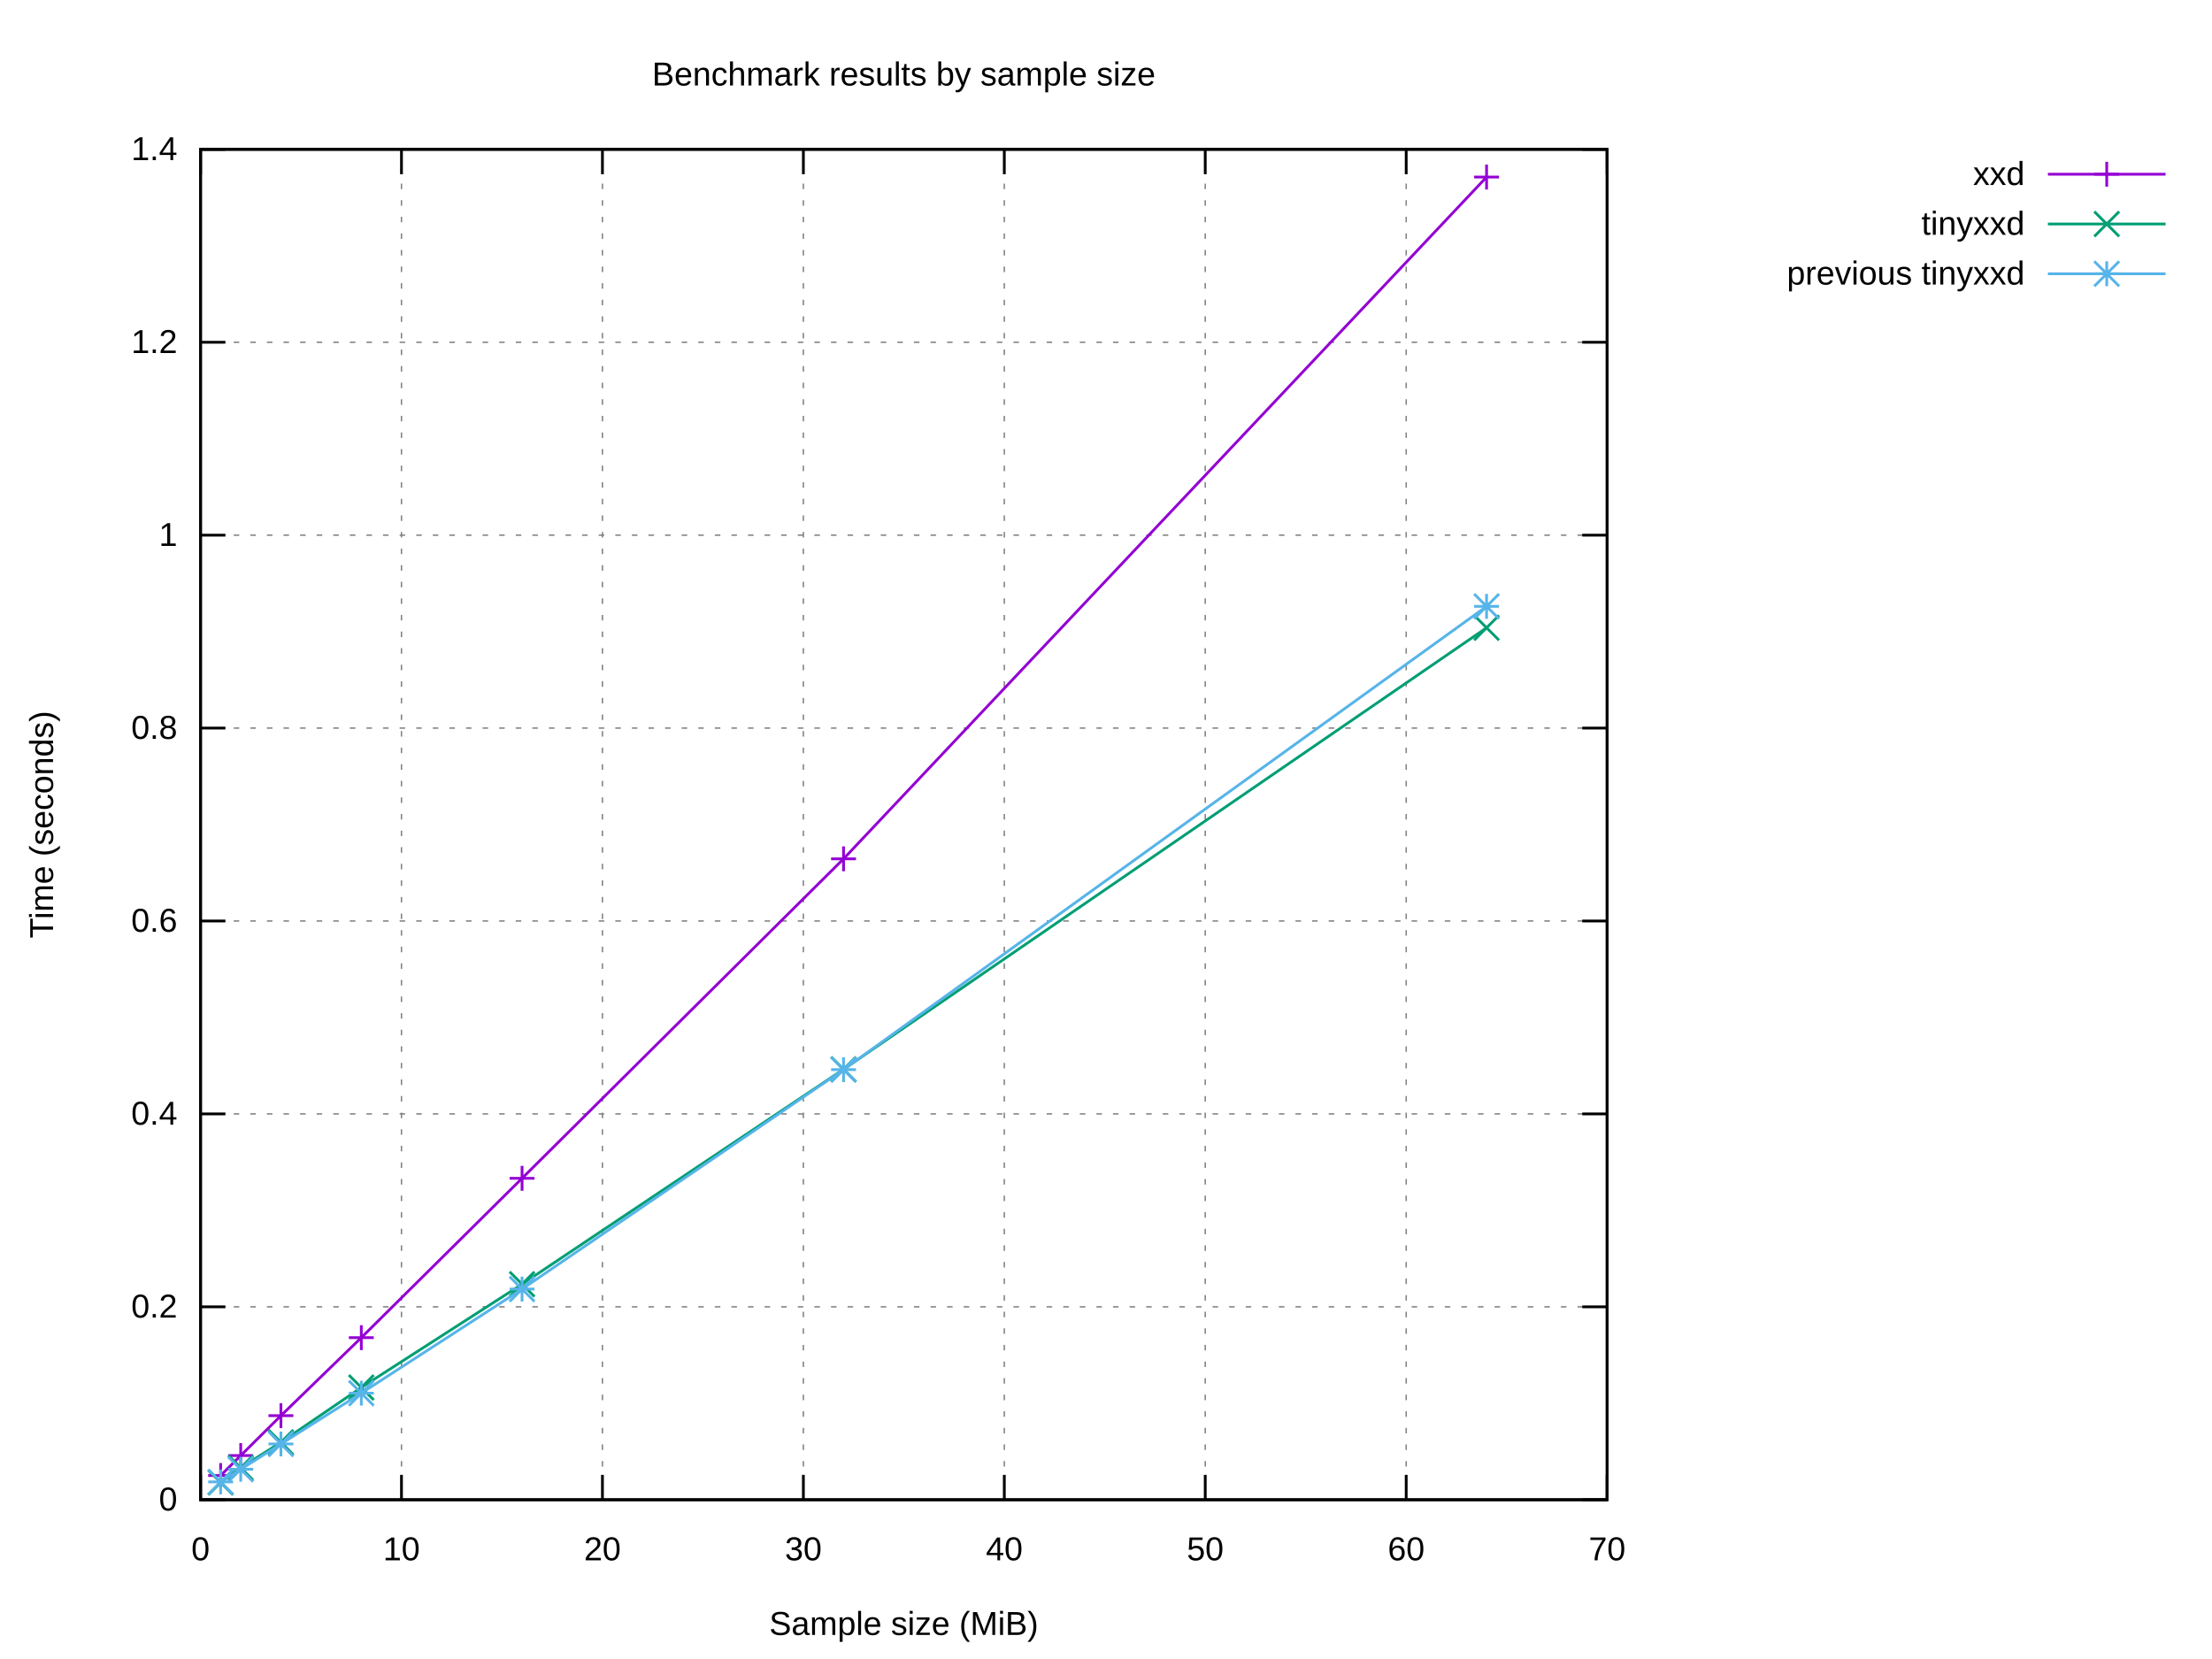
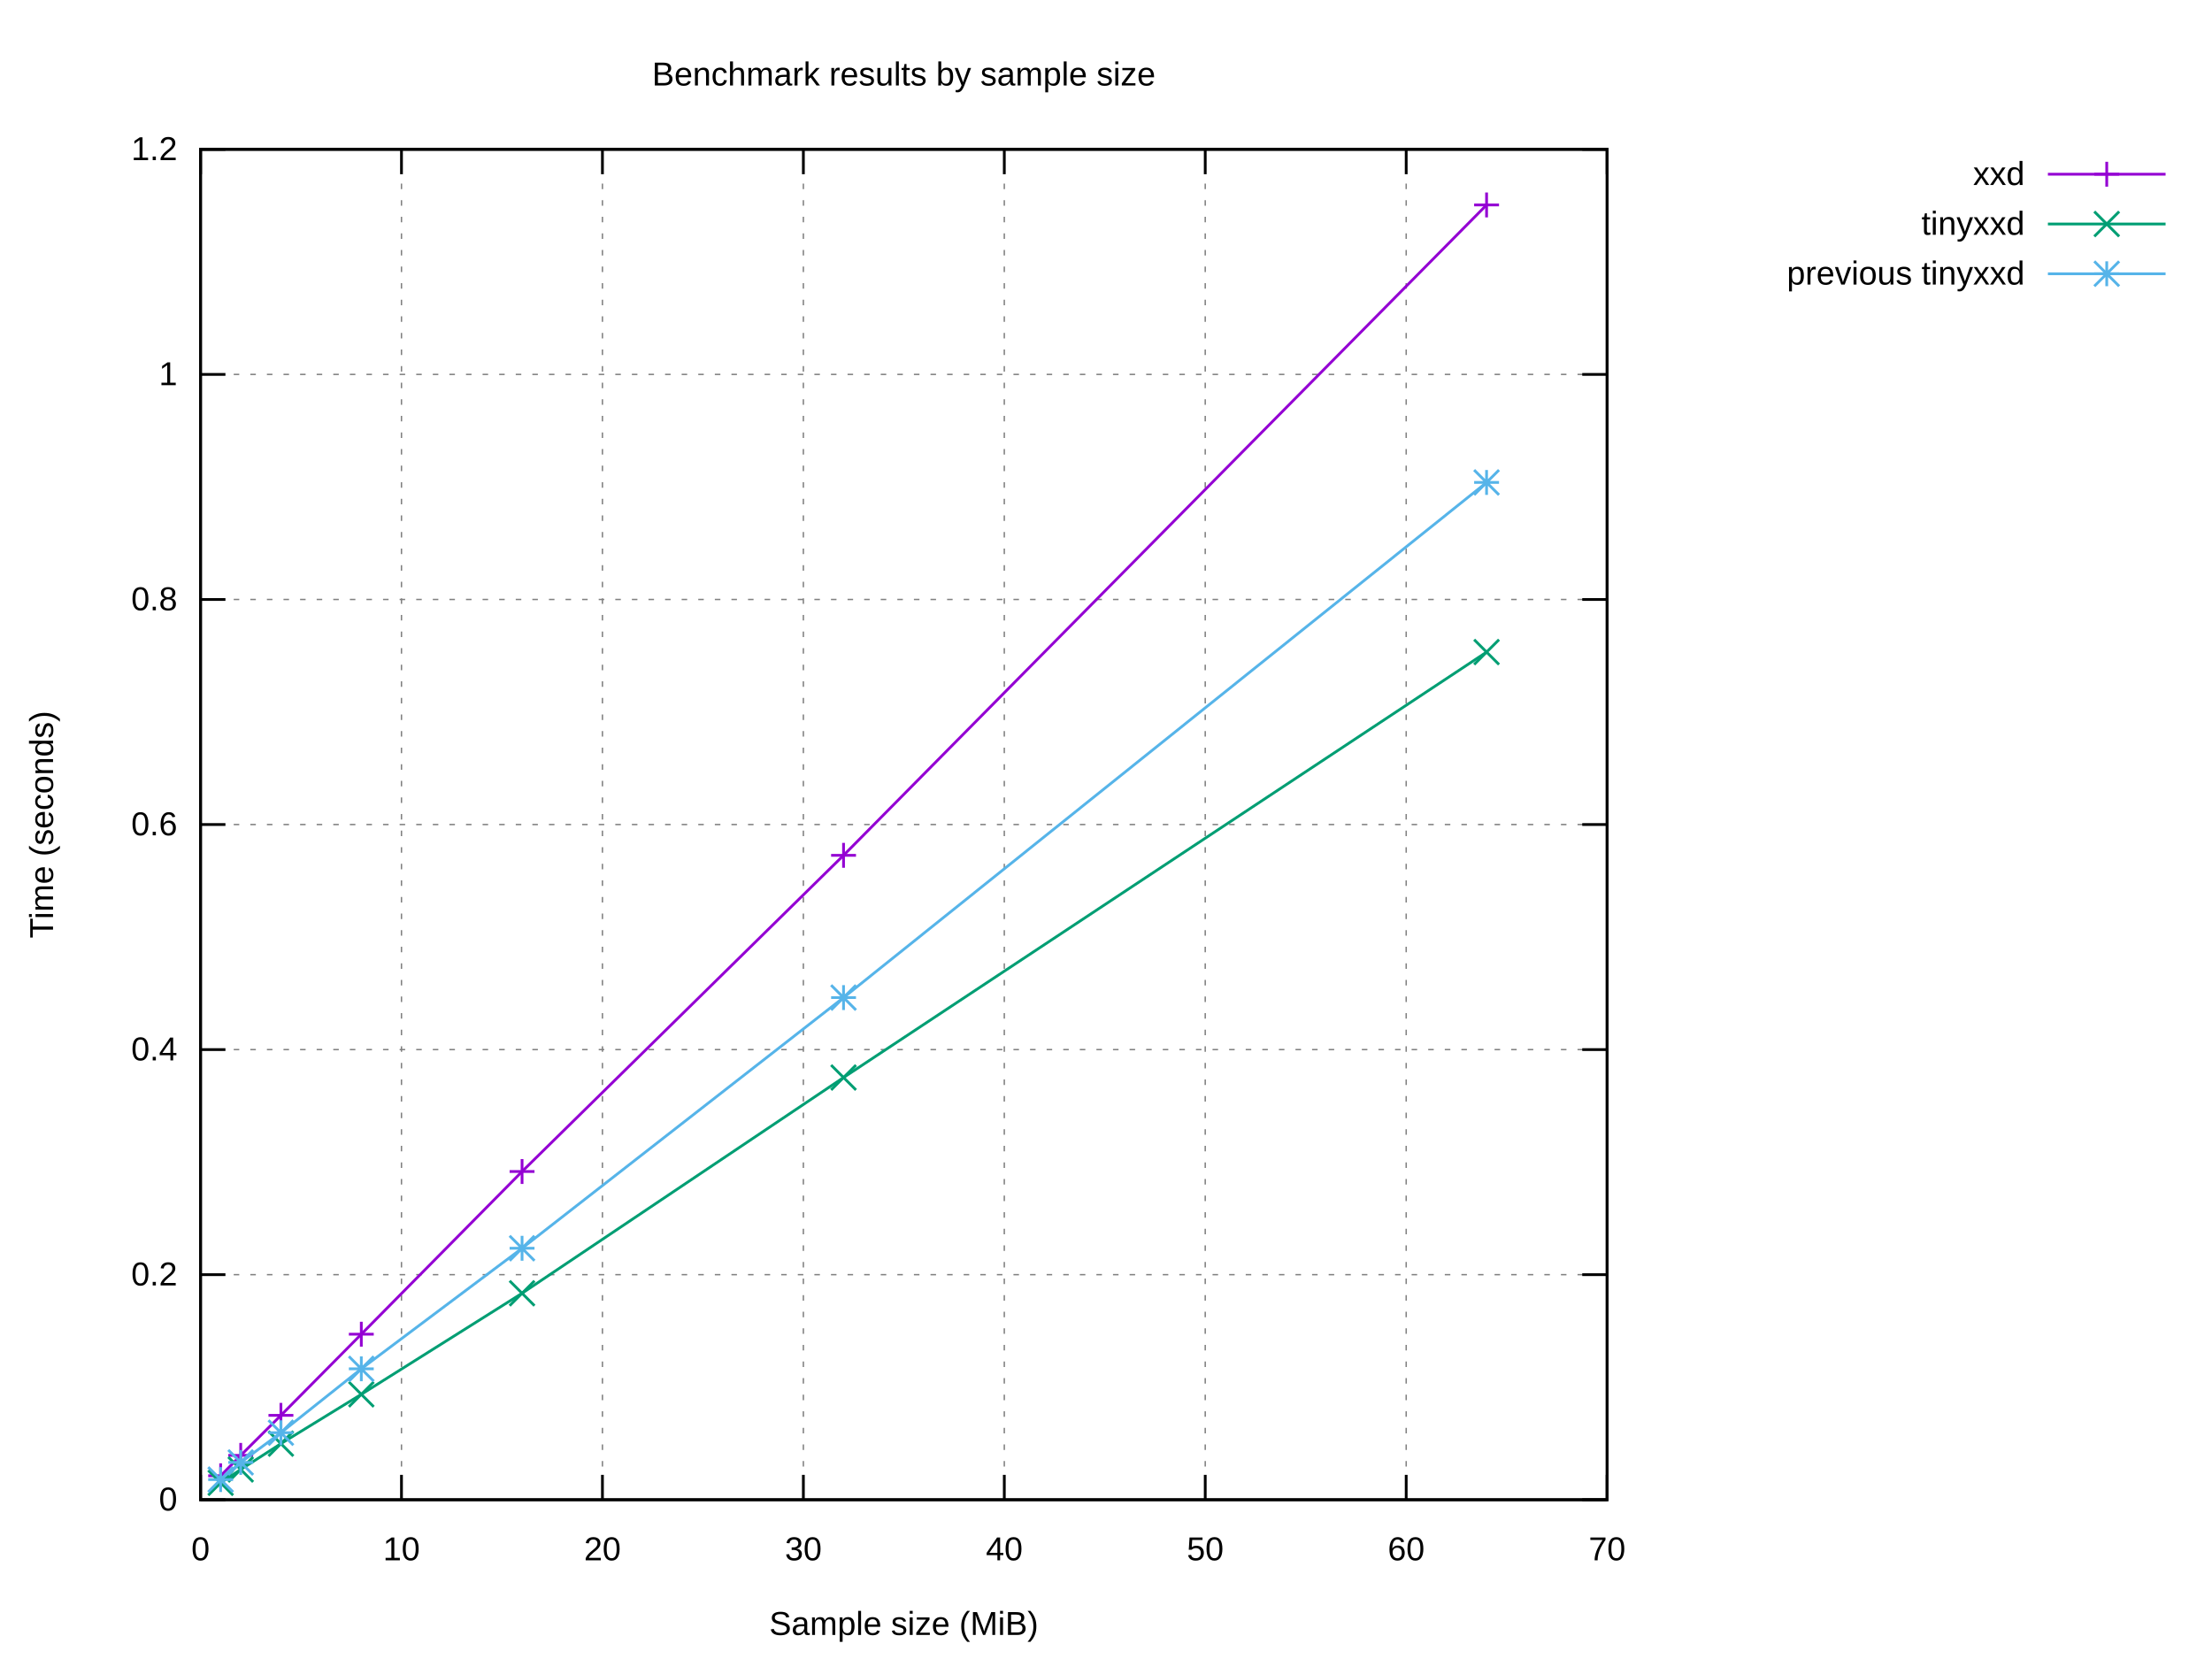
<svg xmlns="http://www.w3.org/2000/svg" xmlns:xlink="http://www.w3.org/1999/xlink" width="800" height="600" viewBox="0 0 800 600">
  <g id="gnuplot_canvas">
    <rect x="0" y="0" width="800" height="600" fill="#ffffff" />
    <defs>
      <circle id="gpDot" r="0.5" stroke-width="0.5" stroke="currentColor" />
      <path id="gpPt0" stroke-width="0.222" stroke="currentColor" d="M-1,0 h2 M0,-1 v2" />
      <path id="gpPt1" stroke-width="0.222" stroke="currentColor" d="M-1,-1 L1,1 M1,-1 L-1,1" />
      <path id="gpPt2" stroke-width="0.222" stroke="currentColor" d="M-1,0 L1,0 M0,-1 L0,1 M-1,-1 L1,1 M-1,1 L1,-1" />
      <rect id="gpPt3" stroke-width="0.222" stroke="currentColor" x="-1" y="-1" width="2" height="2" />
      <rect id="gpPt4" stroke-width="0.222" stroke="currentColor" fill="currentColor" x="-1" y="-1" width="2" height="2" />
      <circle id="gpPt5" stroke-width="0.222" stroke="currentColor" cx="0" cy="0" r="1" />
      <use xlink:href="#gpPt5" id="gpPt6" fill="currentColor" stroke="none" />
      <path id="gpPt7" stroke-width="0.222" stroke="currentColor" d="M0,-1.33 L-1.33,0.67 L1.33,0.67 z" />
      <use xlink:href="#gpPt7" id="gpPt8" fill="currentColor" stroke="none" />
      <use xlink:href="#gpPt7" id="gpPt9" stroke="currentColor" transform="rotate(180)" />
      <use xlink:href="#gpPt9" id="gpPt10" fill="currentColor" stroke="none" />
      <use xlink:href="#gpPt3" id="gpPt11" stroke="currentColor" transform="rotate(45)" />
      <use xlink:href="#gpPt11" id="gpPt12" fill="currentColor" stroke="none" />
      <path id="gpPt13" stroke-width="0.222" stroke="currentColor" d="M0,1.330 L1.265,0.411 L0.782,-1.067 L-0.782,-1.076 L-1.265,0.411 z" />
      <use xlink:href="#gpPt13" id="gpPt14" fill="currentColor" stroke="none" />
      <filter id="textbox" filterUnits="objectBoundingBox" x="0" y="0" height="1" width="1">
        <feFlood flood-color="#FFFFFF" flood-opacity="1" result="bgnd" />
        <feComposite in="SourceGraphic" in2="bgnd" operator="atop" />
      </filter>
      <filter id="greybox" filterUnits="objectBoundingBox" x="0" y="0" height="1" width="1">
        <feFlood flood-color="lightgrey" flood-opacity="1" result="grey" />
        <feComposite in="SourceGraphic" in2="grey" operator="atop" />
      </filter>
    </defs>
    <g fill="none" color="#FFFFFF" stroke="currentColor" stroke-width="1.00" stroke-linecap="butt" stroke-linejoin="miter">
</g>
    <g fill="none" color="black" stroke="currentColor" stroke-width="1.00" stroke-linecap="butt" stroke-linejoin="miter">
</g>
    <g fill="none" color="black" stroke="black" stroke-width="0.50" stroke-linecap="butt" stroke-linejoin="miter">
</g>
    <g fill="none" color="gray" stroke="currentColor" stroke-width="0.50" stroke-linecap="butt" stroke-linejoin="miter">
      <path stroke="gray" stroke-dasharray="2,4" class="gridline" d="M72.53,542.40 L581.24,542.40  " />
    </g>
    <g fill="none" color="gray" stroke="gray" stroke-width="1.00" stroke-linecap="butt" stroke-linejoin="miter">
</g>
    <g fill="none" color="black" stroke="currentColor" stroke-width="1.00" stroke-linecap="butt" stroke-linejoin="miter">
      <path stroke="black" d="M72.53,542.40 L81.53,542.40 M581.24,542.40 L572.24,542.40  " />
      <g transform="translate(64.14,546.30)" stroke="none" fill="black" font-family="Arial" font-size="12.00" text-anchor="end">
        <text>
          <tspan font-family="Arial"> 0</tspan>
        </text>
      </g>
    </g>
    <g fill="none" color="black" stroke="currentColor" stroke-width="1.00" stroke-linecap="butt" stroke-linejoin="miter">
</g>
    <g fill="none" color="black" stroke="black" stroke-width="0.50" stroke-linecap="butt" stroke-linejoin="miter">
</g>
    <g fill="none" color="gray" stroke="currentColor" stroke-width="0.50" stroke-linecap="butt" stroke-linejoin="miter">
-       <path stroke="gray" stroke-dasharray="2,4" class="gridline" d="M72.53,472.63 L581.24,472.63  " />
-     </g>
-     <g fill="none" color="gray" stroke="gray" stroke-width="1.00" stroke-linecap="butt" stroke-linejoin="miter">
- </g>
-     <g fill="none" color="black" stroke="currentColor" stroke-width="1.00" stroke-linecap="butt" stroke-linejoin="miter">
-       <path stroke="black" d="M72.53,472.63 L81.53,472.63 M581.24,472.63 L572.24,472.63  " />
-       <g transform="translate(64.14,476.53)" stroke="none" fill="black" font-family="Arial" font-size="12.00" text-anchor="end">
+       <path stroke="gray" stroke-dasharray="2,4" class="gridline" d="M72.53,461.00 L581.24,461.00  " />
+     </g>
+     <g fill="none" color="gray" stroke="gray" stroke-width="1.00" stroke-linecap="butt" stroke-linejoin="miter">
+ </g>
+     <g fill="none" color="black" stroke="currentColor" stroke-width="1.00" stroke-linecap="butt" stroke-linejoin="miter">
+       <path stroke="black" d="M72.53,461.00 L81.53,461.00 M581.24,461.00 L572.24,461.00  " />
+       <g transform="translate(64.14,464.90)" stroke="none" fill="black" font-family="Arial" font-size="12.00" text-anchor="end">
        <text>
          <tspan font-family="Arial"> 0.2</tspan>
        </text>
      </g>
    </g>
    <g fill="none" color="black" stroke="currentColor" stroke-width="1.00" stroke-linecap="butt" stroke-linejoin="miter">
</g>
    <g fill="none" color="black" stroke="black" stroke-width="0.50" stroke-linecap="butt" stroke-linejoin="miter">
</g>
    <g fill="none" color="gray" stroke="currentColor" stroke-width="0.50" stroke-linecap="butt" stroke-linejoin="miter">
-       <path stroke="gray" stroke-dasharray="2,4" class="gridline" d="M72.53,402.86 L581.24,402.86  " />
-     </g>
-     <g fill="none" color="gray" stroke="gray" stroke-width="1.00" stroke-linecap="butt" stroke-linejoin="miter">
- </g>
-     <g fill="none" color="black" stroke="currentColor" stroke-width="1.00" stroke-linecap="butt" stroke-linejoin="miter">
-       <path stroke="black" d="M72.53,402.86 L81.53,402.86 M581.24,402.86 L572.24,402.86  " />
-       <g transform="translate(64.14,406.76)" stroke="none" fill="black" font-family="Arial" font-size="12.00" text-anchor="end">
+       <path stroke="gray" stroke-dasharray="2,4" class="gridline" d="M72.53,379.60 L581.24,379.60  " />
+     </g>
+     <g fill="none" color="gray" stroke="gray" stroke-width="1.00" stroke-linecap="butt" stroke-linejoin="miter">
+ </g>
+     <g fill="none" color="black" stroke="currentColor" stroke-width="1.00" stroke-linecap="butt" stroke-linejoin="miter">
+       <path stroke="black" d="M72.53,379.60 L81.53,379.60 M581.24,379.60 L572.24,379.60  " />
+       <g transform="translate(64.14,383.50)" stroke="none" fill="black" font-family="Arial" font-size="12.00" text-anchor="end">
        <text>
          <tspan font-family="Arial"> 0.4</tspan>
        </text>
      </g>
    </g>
    <g fill="none" color="black" stroke="currentColor" stroke-width="1.00" stroke-linecap="butt" stroke-linejoin="miter">
</g>
    <g fill="none" color="black" stroke="black" stroke-width="0.50" stroke-linecap="butt" stroke-linejoin="miter">
</g>
    <g fill="none" color="gray" stroke="currentColor" stroke-width="0.50" stroke-linecap="butt" stroke-linejoin="miter">
-       <path stroke="gray" stroke-dasharray="2,4" class="gridline" d="M72.53,333.09 L581.24,333.09  " />
-     </g>
-     <g fill="none" color="gray" stroke="gray" stroke-width="1.00" stroke-linecap="butt" stroke-linejoin="miter">
- </g>
-     <g fill="none" color="black" stroke="currentColor" stroke-width="1.00" stroke-linecap="butt" stroke-linejoin="miter">
-       <path stroke="black" d="M72.53,333.09 L81.53,333.09 M581.24,333.09 L572.24,333.09  " />
-       <g transform="translate(64.14,336.99)" stroke="none" fill="black" font-family="Arial" font-size="12.00" text-anchor="end">
+       <path stroke="gray" stroke-dasharray="2,4" class="gridline" d="M72.53,298.20 L581.24,298.20  " />
+     </g>
+     <g fill="none" color="gray" stroke="gray" stroke-width="1.00" stroke-linecap="butt" stroke-linejoin="miter">
+ </g>
+     <g fill="none" color="black" stroke="currentColor" stroke-width="1.00" stroke-linecap="butt" stroke-linejoin="miter">
+       <path stroke="black" d="M72.53,298.20 L81.53,298.20 M581.24,298.20 L572.24,298.20  " />
+       <g transform="translate(64.14,302.10)" stroke="none" fill="black" font-family="Arial" font-size="12.00" text-anchor="end">
        <text>
          <tspan font-family="Arial"> 0.6</tspan>
        </text>
      </g>
    </g>
    <g fill="none" color="black" stroke="currentColor" stroke-width="1.00" stroke-linecap="butt" stroke-linejoin="miter">
</g>
    <g fill="none" color="black" stroke="black" stroke-width="0.50" stroke-linecap="butt" stroke-linejoin="miter">
</g>
    <g fill="none" color="gray" stroke="currentColor" stroke-width="0.50" stroke-linecap="butt" stroke-linejoin="miter">
-       <path stroke="gray" stroke-dasharray="2,4" class="gridline" d="M72.53,263.32 L581.24,263.32  " />
-     </g>
-     <g fill="none" color="gray" stroke="gray" stroke-width="1.00" stroke-linecap="butt" stroke-linejoin="miter">
- </g>
-     <g fill="none" color="black" stroke="currentColor" stroke-width="1.00" stroke-linecap="butt" stroke-linejoin="miter">
-       <path stroke="black" d="M72.53,263.32 L81.53,263.32 M581.24,263.32 L572.24,263.32  " />
-       <g transform="translate(64.14,267.22)" stroke="none" fill="black" font-family="Arial" font-size="12.00" text-anchor="end">
+       <path stroke="gray" stroke-dasharray="2,4" class="gridline" d="M72.53,216.81 L581.24,216.81  " />
+     </g>
+     <g fill="none" color="gray" stroke="gray" stroke-width="1.00" stroke-linecap="butt" stroke-linejoin="miter">
+ </g>
+     <g fill="none" color="black" stroke="currentColor" stroke-width="1.00" stroke-linecap="butt" stroke-linejoin="miter">
+       <path stroke="black" d="M72.53,216.81 L81.53,216.81 M581.24,216.81 L572.24,216.81  " />
+       <g transform="translate(64.14,220.71)" stroke="none" fill="black" font-family="Arial" font-size="12.00" text-anchor="end">
        <text>
          <tspan font-family="Arial"> 0.8</tspan>
        </text>
      </g>
    </g>
    <g fill="none" color="black" stroke="currentColor" stroke-width="1.00" stroke-linecap="butt" stroke-linejoin="miter">
</g>
    <g fill="none" color="black" stroke="black" stroke-width="0.50" stroke-linecap="butt" stroke-linejoin="miter">
</g>
    <g fill="none" color="gray" stroke="currentColor" stroke-width="0.50" stroke-linecap="butt" stroke-linejoin="miter">
-       <path stroke="gray" stroke-dasharray="2,4" class="gridline" d="M72.53,193.55 L581.24,193.55  " />
-     </g>
-     <g fill="none" color="gray" stroke="gray" stroke-width="1.00" stroke-linecap="butt" stroke-linejoin="miter">
- </g>
-     <g fill="none" color="black" stroke="currentColor" stroke-width="1.00" stroke-linecap="butt" stroke-linejoin="miter">
-       <path stroke="black" d="M72.53,193.55 L81.53,193.55 M581.24,193.55 L572.24,193.55  " />
-       <g transform="translate(64.14,197.45)" stroke="none" fill="black" font-family="Arial" font-size="12.00" text-anchor="end">
+       <path stroke="gray" stroke-dasharray="2,4" class="gridline" d="M72.53,135.41 L581.24,135.41  " />
+     </g>
+     <g fill="none" color="gray" stroke="gray" stroke-width="1.00" stroke-linecap="butt" stroke-linejoin="miter">
+ </g>
+     <g fill="none" color="black" stroke="currentColor" stroke-width="1.00" stroke-linecap="butt" stroke-linejoin="miter">
+       <path stroke="black" d="M72.53,135.41 L81.53,135.41 M581.24,135.41 L572.24,135.41  " />
+       <g transform="translate(64.14,139.31)" stroke="none" fill="black" font-family="Arial" font-size="12.00" text-anchor="end">
        <text>
          <tspan font-family="Arial"> 1</tspan>
-         </text>
-       </g>
-     </g>
-     <g fill="none" color="black" stroke="currentColor" stroke-width="1.00" stroke-linecap="butt" stroke-linejoin="miter">
- </g>
-     <g fill="none" color="black" stroke="black" stroke-width="0.50" stroke-linecap="butt" stroke-linejoin="miter">
- </g>
-     <g fill="none" color="gray" stroke="currentColor" stroke-width="0.50" stroke-linecap="butt" stroke-linejoin="miter">
-       <path stroke="gray" stroke-dasharray="2,4" class="gridline" d="M72.53,123.78 L581.24,123.78  " />
-     </g>
-     <g fill="none" color="gray" stroke="gray" stroke-width="1.00" stroke-linecap="butt" stroke-linejoin="miter">
- </g>
-     <g fill="none" color="black" stroke="currentColor" stroke-width="1.00" stroke-linecap="butt" stroke-linejoin="miter">
-       <path stroke="black" d="M72.53,123.78 L81.53,123.78 M581.24,123.78 L572.24,123.78  " />
-       <g transform="translate(64.14,127.68)" stroke="none" fill="black" font-family="Arial" font-size="12.00" text-anchor="end">
-         <text>
-           <tspan font-family="Arial"> 1.2</tspan>
        </text>
      </g>
    </g>
    <g fill="none" color="black" stroke="currentColor" stroke-width="1.00" stroke-linecap="butt" stroke-linejoin="miter">
</g>
    <g fill="none" color="black" stroke="black" stroke-width="0.50" stroke-linecap="butt" stroke-linejoin="miter">
</g>
    <g fill="none" color="gray" stroke="currentColor" stroke-width="0.50" stroke-linecap="butt" stroke-linejoin="miter">
      <path stroke="gray" stroke-dasharray="2,4" class="gridline" d="M72.53,54.01 L581.24,54.01  " />
    </g>
    <g fill="none" color="gray" stroke="gray" stroke-width="1.00" stroke-linecap="butt" stroke-linejoin="miter">
</g>
    <g fill="none" color="black" stroke="currentColor" stroke-width="1.00" stroke-linecap="butt" stroke-linejoin="miter">
      <path stroke="black" d="M72.53,54.01 L81.53,54.01 M581.24,54.01 L572.24,54.01  " />
      <g transform="translate(64.14,57.91)" stroke="none" fill="black" font-family="Arial" font-size="12.00" text-anchor="end">
        <text>
-           <tspan font-family="Arial"> 1.4</tspan>
+           <tspan font-family="Arial"> 1.2</tspan>
        </text>
      </g>
    </g>
    <g fill="none" color="black" stroke="currentColor" stroke-width="1.00" stroke-linecap="butt" stroke-linejoin="miter">
</g>
    <g fill="none" color="black" stroke="black" stroke-width="0.50" stroke-linecap="butt" stroke-linejoin="miter">
</g>
    <g fill="none" color="gray" stroke="currentColor" stroke-width="0.50" stroke-linecap="butt" stroke-linejoin="miter">
      <path stroke="gray" stroke-dasharray="2,4" class="gridline" d="M72.53,542.40 L72.53,54.01  " />
    </g>
    <g fill="none" color="gray" stroke="gray" stroke-width="1.00" stroke-linecap="butt" stroke-linejoin="miter">
</g>
    <g fill="none" color="black" stroke="currentColor" stroke-width="1.00" stroke-linecap="butt" stroke-linejoin="miter">
      <path stroke="black" d="M72.53,542.40 L72.53,533.40 M72.53,54.01 L72.53,63.01  " />
      <g transform="translate(72.53,564.30)" stroke="none" fill="black" font-family="Arial" font-size="12.00" text-anchor="middle">
        <text>
          <tspan font-family="Arial"> 0</tspan>
        </text>
      </g>
    </g>
    <g fill="none" color="black" stroke="currentColor" stroke-width="1.00" stroke-linecap="butt" stroke-linejoin="miter">
</g>
    <g fill="none" color="black" stroke="black" stroke-width="0.50" stroke-linecap="butt" stroke-linejoin="miter">
</g>
    <g fill="none" color="gray" stroke="currentColor" stroke-width="0.50" stroke-linecap="butt" stroke-linejoin="miter">
      <path stroke="gray" stroke-dasharray="2,4" class="gridline" d="M145.20,542.40 L145.20,54.01  " />
    </g>
    <g fill="none" color="gray" stroke="gray" stroke-width="1.00" stroke-linecap="butt" stroke-linejoin="miter">
</g>
    <g fill="none" color="black" stroke="currentColor" stroke-width="1.00" stroke-linecap="butt" stroke-linejoin="miter">
      <path stroke="black" d="M145.20,542.40 L145.20,533.40 M145.20,54.01 L145.20,63.01  " />
      <g transform="translate(145.20,564.30)" stroke="none" fill="black" font-family="Arial" font-size="12.00" text-anchor="middle">
        <text>
          <tspan font-family="Arial"> 10</tspan>
        </text>
      </g>
    </g>
    <g fill="none" color="black" stroke="currentColor" stroke-width="1.00" stroke-linecap="butt" stroke-linejoin="miter">
</g>
    <g fill="none" color="black" stroke="black" stroke-width="0.50" stroke-linecap="butt" stroke-linejoin="miter">
</g>
    <g fill="none" color="gray" stroke="currentColor" stroke-width="0.50" stroke-linecap="butt" stroke-linejoin="miter">
      <path stroke="gray" stroke-dasharray="2,4" class="gridline" d="M217.88,542.40 L217.88,54.01  " />
    </g>
    <g fill="none" color="gray" stroke="gray" stroke-width="1.00" stroke-linecap="butt" stroke-linejoin="miter">
</g>
    <g fill="none" color="black" stroke="currentColor" stroke-width="1.00" stroke-linecap="butt" stroke-linejoin="miter">
      <path stroke="black" d="M217.88,542.40 L217.88,533.40 M217.88,54.01 L217.88,63.01  " />
      <g transform="translate(217.88,564.30)" stroke="none" fill="black" font-family="Arial" font-size="12.00" text-anchor="middle">
        <text>
          <tspan font-family="Arial"> 20</tspan>
        </text>
      </g>
    </g>
    <g fill="none" color="black" stroke="currentColor" stroke-width="1.00" stroke-linecap="butt" stroke-linejoin="miter">
</g>
    <g fill="none" color="black" stroke="black" stroke-width="0.50" stroke-linecap="butt" stroke-linejoin="miter">
</g>
    <g fill="none" color="gray" stroke="currentColor" stroke-width="0.50" stroke-linecap="butt" stroke-linejoin="miter">
      <path stroke="gray" stroke-dasharray="2,4" class="gridline" d="M290.55,542.40 L290.55,54.01  " />
    </g>
    <g fill="none" color="gray" stroke="gray" stroke-width="1.00" stroke-linecap="butt" stroke-linejoin="miter">
</g>
    <g fill="none" color="black" stroke="currentColor" stroke-width="1.00" stroke-linecap="butt" stroke-linejoin="miter">
      <path stroke="black" d="M290.55,542.40 L290.55,533.40 M290.55,54.01 L290.55,63.01  " />
      <g transform="translate(290.55,564.30)" stroke="none" fill="black" font-family="Arial" font-size="12.00" text-anchor="middle">
        <text>
          <tspan font-family="Arial"> 30</tspan>
        </text>
      </g>
    </g>
    <g fill="none" color="black" stroke="currentColor" stroke-width="1.00" stroke-linecap="butt" stroke-linejoin="miter">
</g>
    <g fill="none" color="black" stroke="black" stroke-width="0.50" stroke-linecap="butt" stroke-linejoin="miter">
</g>
    <g fill="none" color="gray" stroke="currentColor" stroke-width="0.50" stroke-linecap="butt" stroke-linejoin="miter">
      <path stroke="gray" stroke-dasharray="2,4" class="gridline" d="M363.22,542.40 L363.22,54.01  " />
    </g>
    <g fill="none" color="gray" stroke="gray" stroke-width="1.00" stroke-linecap="butt" stroke-linejoin="miter">
</g>
    <g fill="none" color="black" stroke="currentColor" stroke-width="1.00" stroke-linecap="butt" stroke-linejoin="miter">
      <path stroke="black" d="M363.22,542.40 L363.22,533.40 M363.22,54.01 L363.22,63.01  " />
      <g transform="translate(363.22,564.30)" stroke="none" fill="black" font-family="Arial" font-size="12.00" text-anchor="middle">
        <text>
          <tspan font-family="Arial"> 40</tspan>
        </text>
      </g>
    </g>
    <g fill="none" color="black" stroke="currentColor" stroke-width="1.00" stroke-linecap="butt" stroke-linejoin="miter">
</g>
    <g fill="none" color="black" stroke="black" stroke-width="0.50" stroke-linecap="butt" stroke-linejoin="miter">
</g>
    <g fill="none" color="gray" stroke="currentColor" stroke-width="0.50" stroke-linecap="butt" stroke-linejoin="miter">
      <path stroke="gray" stroke-dasharray="2,4" class="gridline" d="M435.89,542.40 L435.89,54.01  " />
    </g>
    <g fill="none" color="gray" stroke="gray" stroke-width="1.00" stroke-linecap="butt" stroke-linejoin="miter">
</g>
    <g fill="none" color="black" stroke="currentColor" stroke-width="1.00" stroke-linecap="butt" stroke-linejoin="miter">
      <path stroke="black" d="M435.89,542.40 L435.89,533.40 M435.89,54.01 L435.89,63.01  " />
      <g transform="translate(435.89,564.30)" stroke="none" fill="black" font-family="Arial" font-size="12.00" text-anchor="middle">
        <text>
          <tspan font-family="Arial"> 50</tspan>
        </text>
      </g>
    </g>
    <g fill="none" color="black" stroke="currentColor" stroke-width="1.00" stroke-linecap="butt" stroke-linejoin="miter">
</g>
    <g fill="none" color="black" stroke="black" stroke-width="0.50" stroke-linecap="butt" stroke-linejoin="miter">
</g>
    <g fill="none" color="gray" stroke="currentColor" stroke-width="0.50" stroke-linecap="butt" stroke-linejoin="miter">
      <path stroke="gray" stroke-dasharray="2,4" class="gridline" d="M508.57,542.40 L508.57,54.01  " />
    </g>
    <g fill="none" color="gray" stroke="gray" stroke-width="1.00" stroke-linecap="butt" stroke-linejoin="miter">
</g>
    <g fill="none" color="black" stroke="currentColor" stroke-width="1.00" stroke-linecap="butt" stroke-linejoin="miter">
      <path stroke="black" d="M508.57,542.40 L508.57,533.40 M508.57,54.01 L508.57,63.01  " />
      <g transform="translate(508.57,564.30)" stroke="none" fill="black" font-family="Arial" font-size="12.00" text-anchor="middle">
        <text>
          <tspan font-family="Arial"> 60</tspan>
        </text>
      </g>
    </g>
    <g fill="none" color="black" stroke="currentColor" stroke-width="1.00" stroke-linecap="butt" stroke-linejoin="miter">
</g>
    <g fill="none" color="black" stroke="black" stroke-width="0.50" stroke-linecap="butt" stroke-linejoin="miter">
</g>
    <g fill="none" color="gray" stroke="currentColor" stroke-width="0.50" stroke-linecap="butt" stroke-linejoin="miter">
      <path stroke="gray" stroke-dasharray="2,4" class="gridline" d="M581.24,542.40 L581.24,54.01  " />
    </g>
    <g fill="none" color="gray" stroke="gray" stroke-width="1.00" stroke-linecap="butt" stroke-linejoin="miter">
</g>
    <g fill="none" color="black" stroke="currentColor" stroke-width="1.00" stroke-linecap="butt" stroke-linejoin="miter">
      <path stroke="black" d="M581.24,542.40 L581.24,533.40 M581.24,54.01 L581.24,63.01  " />
      <g transform="translate(581.24,564.30)" stroke="none" fill="black" font-family="Arial" font-size="12.00" text-anchor="middle">
        <text>
          <tspan font-family="Arial"> 70</tspan>
        </text>
      </g>
    </g>
    <g fill="none" color="black" stroke="currentColor" stroke-width="1.00" stroke-linecap="butt" stroke-linejoin="miter">
</g>
    <g fill="none" color="black" stroke="currentColor" stroke-width="1.00" stroke-linecap="butt" stroke-linejoin="miter">
      <path stroke="black" d="M72.53,54.01 L72.53,542.40 L581.24,542.40 L581.24,54.01 L72.53,54.01 Z  " />
    </g>
    <g fill="none" color="black" stroke="currentColor" stroke-width="1.00" stroke-linecap="butt" stroke-linejoin="miter">
</g>
    <g id="gnuplot_plot_1">
      <g fill="none" color="black" stroke="currentColor" stroke-width="1.00" stroke-linecap="butt" stroke-linejoin="miter">
        <g transform="translate(732.26,66.91)" stroke="none" fill="black" font-family="Arial" font-size="12.00" text-anchor="end">
          <text>
            <tspan font-family="Arial">xxd</tspan>
          </text>
        </g>
      </g>
      <g fill="none" color="black" stroke="currentColor" stroke-width="1.00" stroke-linecap="butt" stroke-linejoin="miter">
-         <path stroke="rgb(148,   0, 211)" d="M740.65,63.01 L783.21,63.01 M537.64,64.03 L305.08,310.61 L188.81,426.15 L130.67,483.78 L101.60,511.99 L87.06,526.42   L79.80,533.64  " />
-         <use xlink:href="#gpPt0" transform="translate(537.64,64.03) scale(4.50)" color="rgb(148,   0, 211)" />
-         <use xlink:href="#gpPt0" transform="translate(305.08,310.61) scale(4.50)" color="rgb(148,   0, 211)" />
-         <use xlink:href="#gpPt0" transform="translate(188.81,426.15) scale(4.50)" color="rgb(148,   0, 211)" />
-         <use xlink:href="#gpPt0" transform="translate(130.67,483.78) scale(4.50)" color="rgb(148,   0, 211)" />
-         <use xlink:href="#gpPt0" transform="translate(101.60,511.99) scale(4.50)" color="rgb(148,   0, 211)" />
-         <use xlink:href="#gpPt0" transform="translate(87.06,526.42) scale(4.50)" color="rgb(148,   0, 211)" />
-         <use xlink:href="#gpPt0" transform="translate(79.80,533.64) scale(4.50)" color="rgb(148,   0, 211)" />
+         <path stroke="rgb(148,   0, 211)" d="M740.65,63.01 L783.21,63.01 M537.64,74.12 L305.08,309.34 L188.81,423.69 L130.67,482.53 L101.60,511.88 L87.06,526.36   L79.80,533.73  " />
+         <use xlink:href="#gpPt0" transform="translate(537.64,74.12) scale(4.50)" color="rgb(148,   0, 211)" />
+         <use xlink:href="#gpPt0" transform="translate(305.08,309.34) scale(4.50)" color="rgb(148,   0, 211)" />
+         <use xlink:href="#gpPt0" transform="translate(188.81,423.69) scale(4.50)" color="rgb(148,   0, 211)" />
+         <use xlink:href="#gpPt0" transform="translate(130.67,482.53) scale(4.50)" color="rgb(148,   0, 211)" />
+         <use xlink:href="#gpPt0" transform="translate(101.60,511.88) scale(4.50)" color="rgb(148,   0, 211)" />
+         <use xlink:href="#gpPt0" transform="translate(87.06,526.36) scale(4.50)" color="rgb(148,   0, 211)" />
+         <use xlink:href="#gpPt0" transform="translate(79.80,533.73) scale(4.50)" color="rgb(148,   0, 211)" />
        <use xlink:href="#gpPt0" transform="translate(761.93,63.01) scale(4.50)" color="rgb(148,   0, 211)" />
      </g>
    </g>
    <g id="gnuplot_plot_2">
      <g fill="none" color="black" stroke="currentColor" stroke-width="1.00" stroke-linecap="butt" stroke-linejoin="miter">
        <g transform="translate(732.26,84.91)" stroke="none" fill="black" font-family="Arial" font-size="12.00" text-anchor="end">
          <text>
            <tspan font-family="Arial">tinyxxd</tspan>
          </text>
        </g>
      </g>
      <g fill="none" color="black" stroke="currentColor" stroke-width="1.00" stroke-linecap="butt" stroke-linejoin="miter">
-         <path stroke="rgb(  0, 158, 115)" d="M740.65,81.01 L783.21,81.01 M537.64,227.04 L305.08,386.73 L188.81,464.44 L130.67,501.81 L101.60,521.63 L87.06,530.84   L79.80,536.15  " />
-         <use xlink:href="#gpPt1" transform="translate(537.64,227.04) scale(4.50)" color="rgb(  0, 158, 115)" />
-         <use xlink:href="#gpPt1" transform="translate(305.08,386.73) scale(4.50)" color="rgb(  0, 158, 115)" />
-         <use xlink:href="#gpPt1" transform="translate(188.81,464.44) scale(4.50)" color="rgb(  0, 158, 115)" />
-         <use xlink:href="#gpPt1" transform="translate(130.67,501.81) scale(4.50)" color="rgb(  0, 158, 115)" />
-         <use xlink:href="#gpPt1" transform="translate(101.60,521.63) scale(4.50)" color="rgb(  0, 158, 115)" />
-         <use xlink:href="#gpPt1" transform="translate(87.06,530.84) scale(4.50)" color="rgb(  0, 158, 115)" />
-         <use xlink:href="#gpPt1" transform="translate(79.80,536.15) scale(4.50)" color="rgb(  0, 158, 115)" />
+         <path stroke="rgb(  0, 158, 115)" d="M740.65,81.01 L783.21,81.01 M537.64,235.83 L305.08,389.70 L188.81,467.73 L130.67,504.28 L101.60,522.12 L87.06,531.46   L79.80,536.28  " />
+         <use xlink:href="#gpPt1" transform="translate(537.64,235.83) scale(4.50)" color="rgb(  0, 158, 115)" />
+         <use xlink:href="#gpPt1" transform="translate(305.08,389.70) scale(4.50)" color="rgb(  0, 158, 115)" />
+         <use xlink:href="#gpPt1" transform="translate(188.81,467.73) scale(4.50)" color="rgb(  0, 158, 115)" />
+         <use xlink:href="#gpPt1" transform="translate(130.67,504.28) scale(4.50)" color="rgb(  0, 158, 115)" />
+         <use xlink:href="#gpPt1" transform="translate(101.60,522.12) scale(4.50)" color="rgb(  0, 158, 115)" />
+         <use xlink:href="#gpPt1" transform="translate(87.06,531.46) scale(4.50)" color="rgb(  0, 158, 115)" />
+         <use xlink:href="#gpPt1" transform="translate(79.80,536.28) scale(4.50)" color="rgb(  0, 158, 115)" />
        <use xlink:href="#gpPt1" transform="translate(761.93,81.01) scale(4.50)" color="rgb(  0, 158, 115)" />
      </g>
    </g>
    <g id="gnuplot_plot_3">
      <g fill="none" color="black" stroke="currentColor" stroke-width="1.00" stroke-linecap="butt" stroke-linejoin="miter">
        <g transform="translate(732.26,102.91)" stroke="none" fill="black" font-family="Arial" font-size="12.00" text-anchor="end">
          <text>
            <tspan font-family="Arial">previous tinyxxd</tspan>
          </text>
        </g>
      </g>
      <g fill="none" color="black" stroke="currentColor" stroke-width="1.00" stroke-linecap="butt" stroke-linejoin="miter">
-         <path stroke="rgb( 86, 180, 233)" d="M740.65,99.01 L783.21,99.01 M537.64,219.30 L305.08,386.85 L188.81,466.21 L130.67,503.86 L101.60,522.23 L87.06,531.39   L79.80,535.95  " />
-         <use xlink:href="#gpPt2" transform="translate(537.64,219.30) scale(4.50)" color="rgb( 86, 180, 233)" />
-         <use xlink:href="#gpPt2" transform="translate(305.08,386.85) scale(4.50)" color="rgb( 86, 180, 233)" />
-         <use xlink:href="#gpPt2" transform="translate(188.81,466.21) scale(4.50)" color="rgb( 86, 180, 233)" />
-         <use xlink:href="#gpPt2" transform="translate(130.67,503.86) scale(4.50)" color="rgb( 86, 180, 233)" />
-         <use xlink:href="#gpPt2" transform="translate(101.60,522.23) scale(4.50)" color="rgb( 86, 180, 233)" />
-         <use xlink:href="#gpPt2" transform="translate(87.06,531.39) scale(4.50)" color="rgb( 86, 180, 233)" />
-         <use xlink:href="#gpPt2" transform="translate(79.80,535.95) scale(4.50)" color="rgb( 86, 180, 233)" />
+         <path stroke="rgb( 86, 180, 233)" d="M740.65,99.01 L783.21,99.01 M537.64,174.48 L305.08,360.79 L188.81,451.45 L130.67,495.05 L101.60,518.16 L87.06,528.91   L79.80,535.11  " />
+         <use xlink:href="#gpPt2" transform="translate(537.64,174.48) scale(4.50)" color="rgb( 86, 180, 233)" />
+         <use xlink:href="#gpPt2" transform="translate(305.08,360.79) scale(4.50)" color="rgb( 86, 180, 233)" />
+         <use xlink:href="#gpPt2" transform="translate(188.81,451.45) scale(4.50)" color="rgb( 86, 180, 233)" />
+         <use xlink:href="#gpPt2" transform="translate(130.67,495.05) scale(4.50)" color="rgb( 86, 180, 233)" />
+         <use xlink:href="#gpPt2" transform="translate(101.60,518.16) scale(4.50)" color="rgb( 86, 180, 233)" />
+         <use xlink:href="#gpPt2" transform="translate(87.06,528.91) scale(4.50)" color="rgb( 86, 180, 233)" />
+         <use xlink:href="#gpPt2" transform="translate(79.80,535.11) scale(4.50)" color="rgb( 86, 180, 233)" />
        <use xlink:href="#gpPt2" transform="translate(761.93,99.01) scale(4.50)" color="rgb( 86, 180, 233)" />
      </g>
    </g>
    <g fill="none" color="#FFFFFF" stroke="rgb( 86, 180, 233)" stroke-width="2.00" stroke-linecap="butt" stroke-linejoin="miter">
</g>
    <g fill="none" color="black" stroke="currentColor" stroke-width="2.00" stroke-linecap="butt" stroke-linejoin="miter">
</g>
    <g fill="none" color="black" stroke="black" stroke-width="1.00" stroke-linecap="butt" stroke-linejoin="miter">
</g>
    <g fill="none" color="black" stroke="currentColor" stroke-width="1.00" stroke-linecap="butt" stroke-linejoin="miter">
      <path stroke="black" d="M72.53,54.01 L72.53,542.40 L581.24,542.40 L581.24,54.01 L72.53,54.01 Z  " />
      <g transform="translate(19.18,298.21) rotate(270.00)" stroke="none" fill="black" font-family="Arial" font-size="12.00" text-anchor="middle">
        <text>
          <tspan font-family="Arial">Time (seconds)</tspan>
        </text>
      </g>
    </g>
    <g fill="none" color="black" stroke="currentColor" stroke-width="1.00" stroke-linecap="butt" stroke-linejoin="miter">
      <g transform="translate(326.88,591.30)" stroke="none" fill="black" font-family="Arial" font-size="12.00" text-anchor="middle">
        <text>
          <tspan font-family="Arial">Sample size (MiB)</tspan>
        </text>
      </g>
    </g>
    <g fill="none" color="black" stroke="currentColor" stroke-width="1.00" stroke-linecap="butt" stroke-linejoin="miter">
</g>
    <g fill="none" color="black" stroke="currentColor" stroke-width="1.00" stroke-linecap="butt" stroke-linejoin="miter">
      <g transform="translate(326.88,30.91)" stroke="none" fill="black" font-family="Arial" font-size="12.00" text-anchor="middle">
        <text>
          <tspan font-family="Arial">Benchmark results by sample size</tspan>
        </text>
      </g>
    </g>
    <g fill="none" color="black" stroke="currentColor" stroke-width="1.00" stroke-linecap="butt" stroke-linejoin="miter">
</g>
  </g>
</svg>
